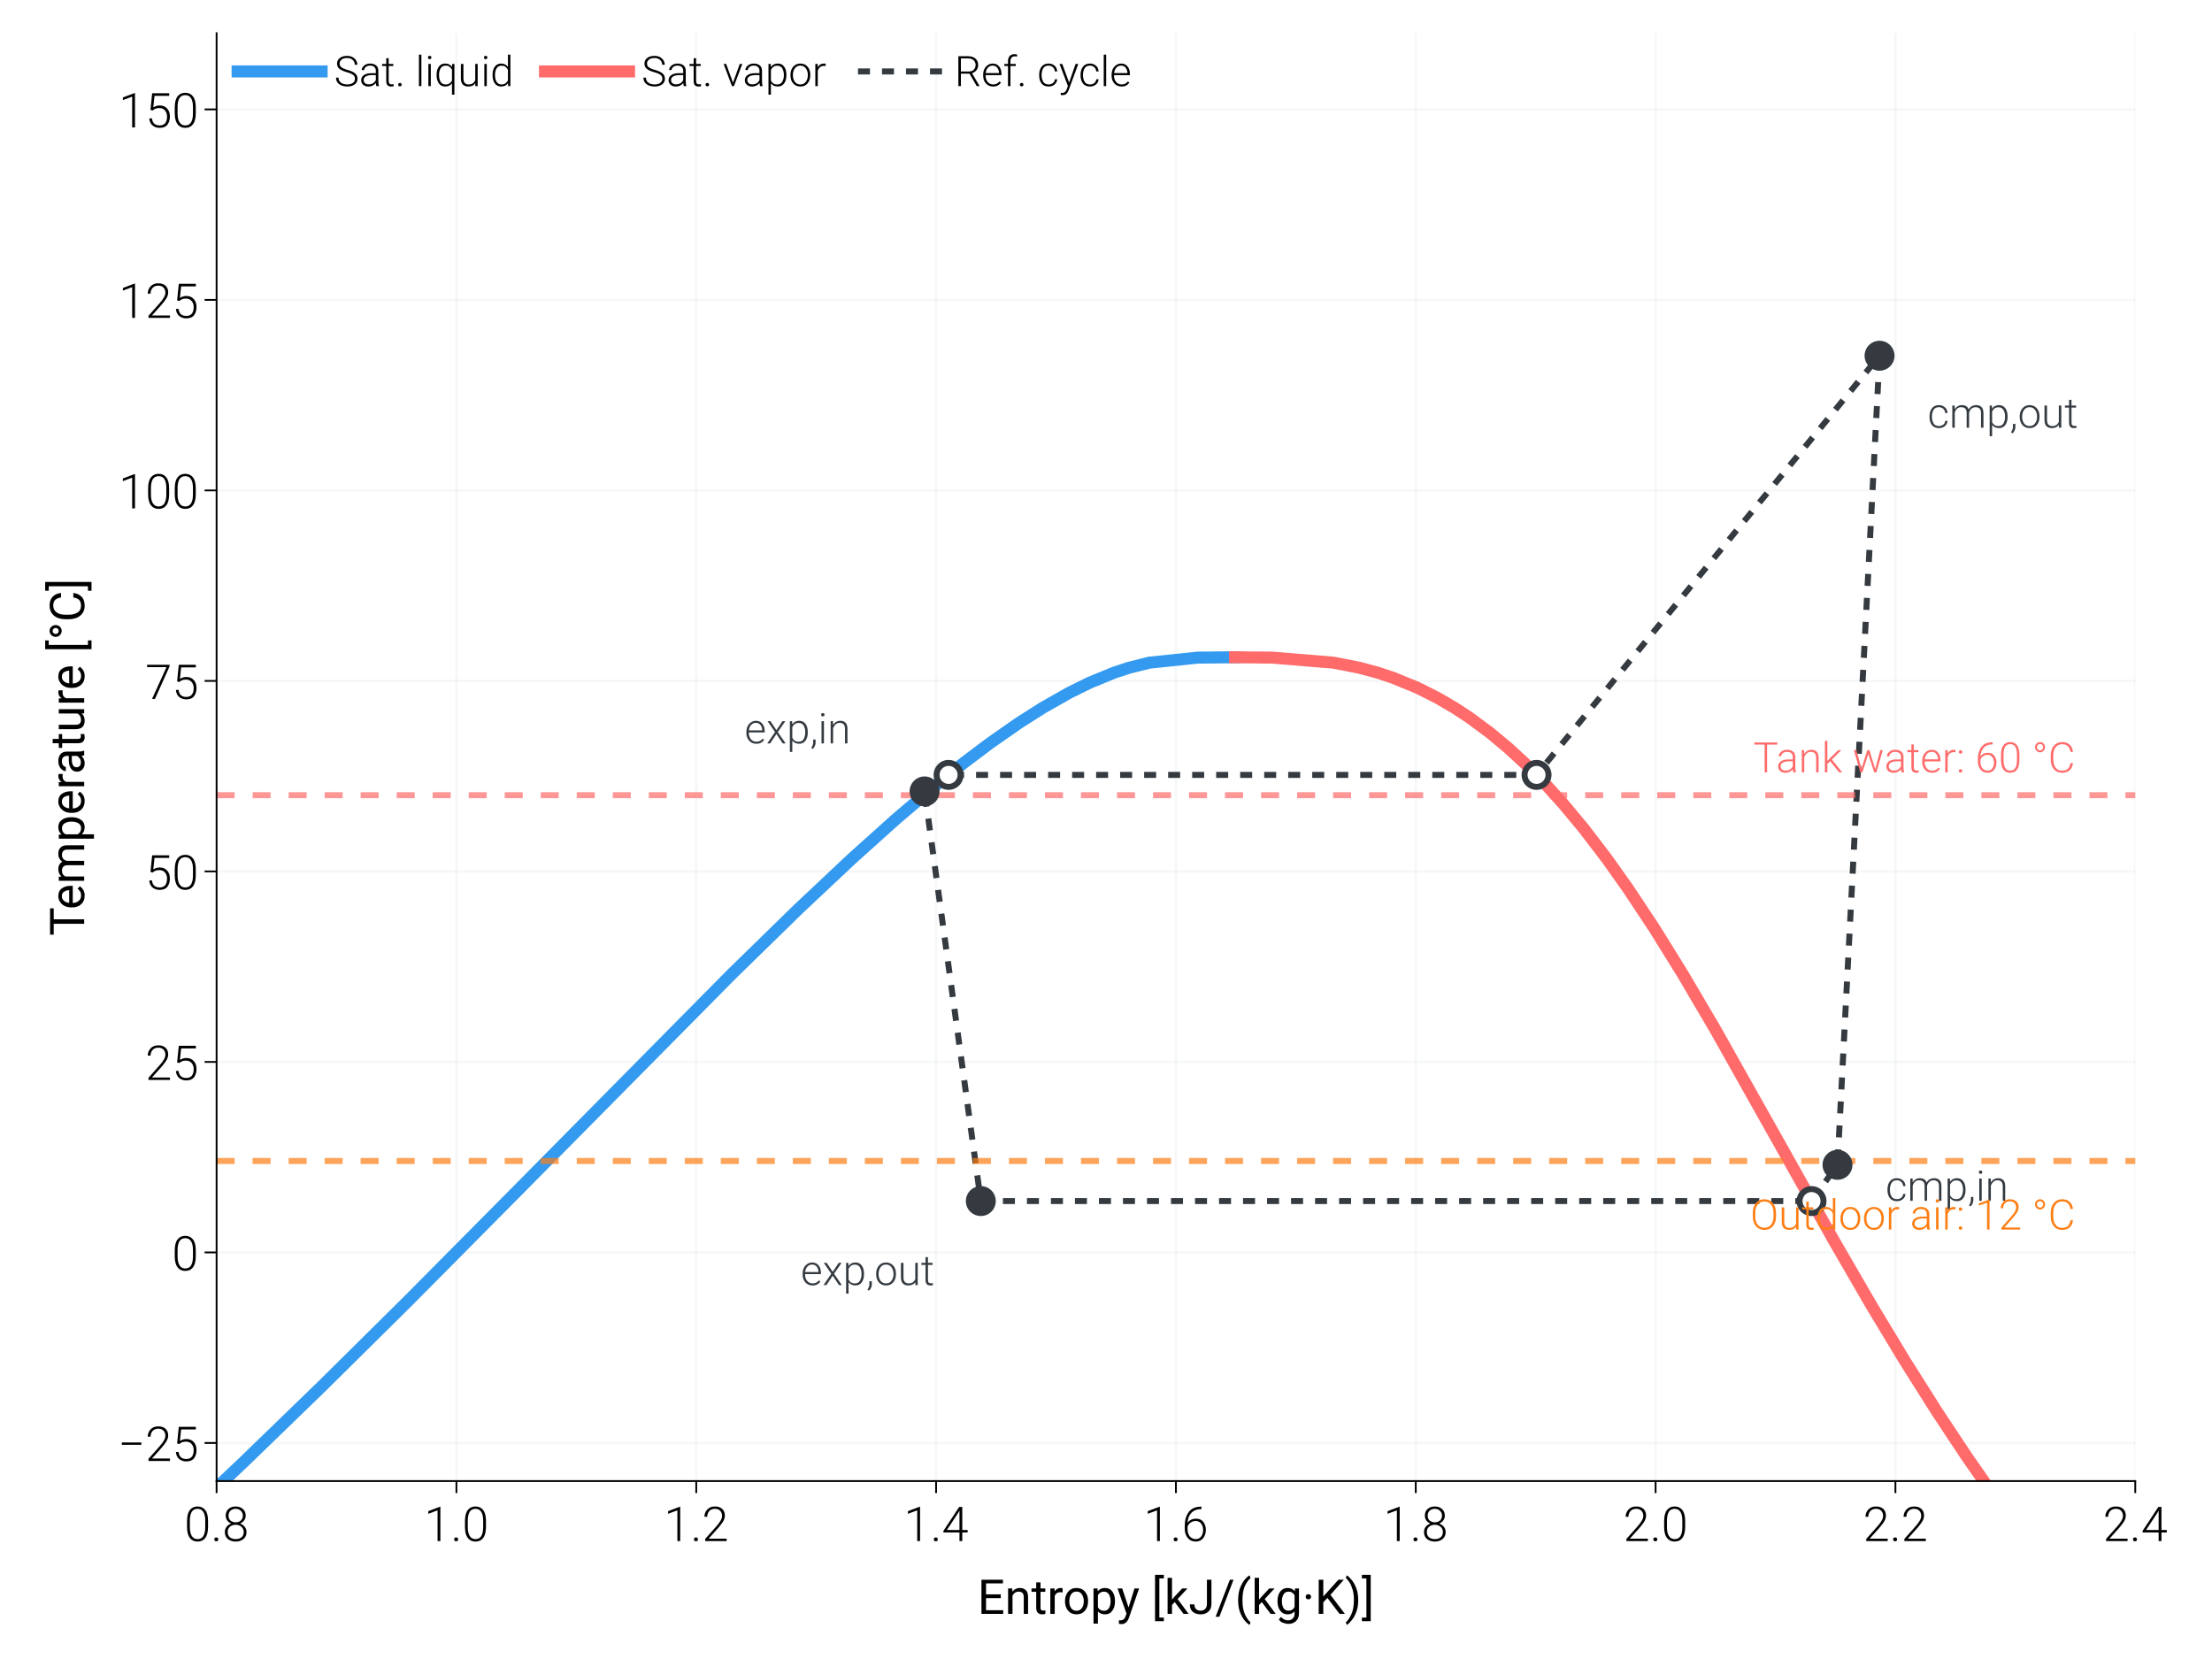
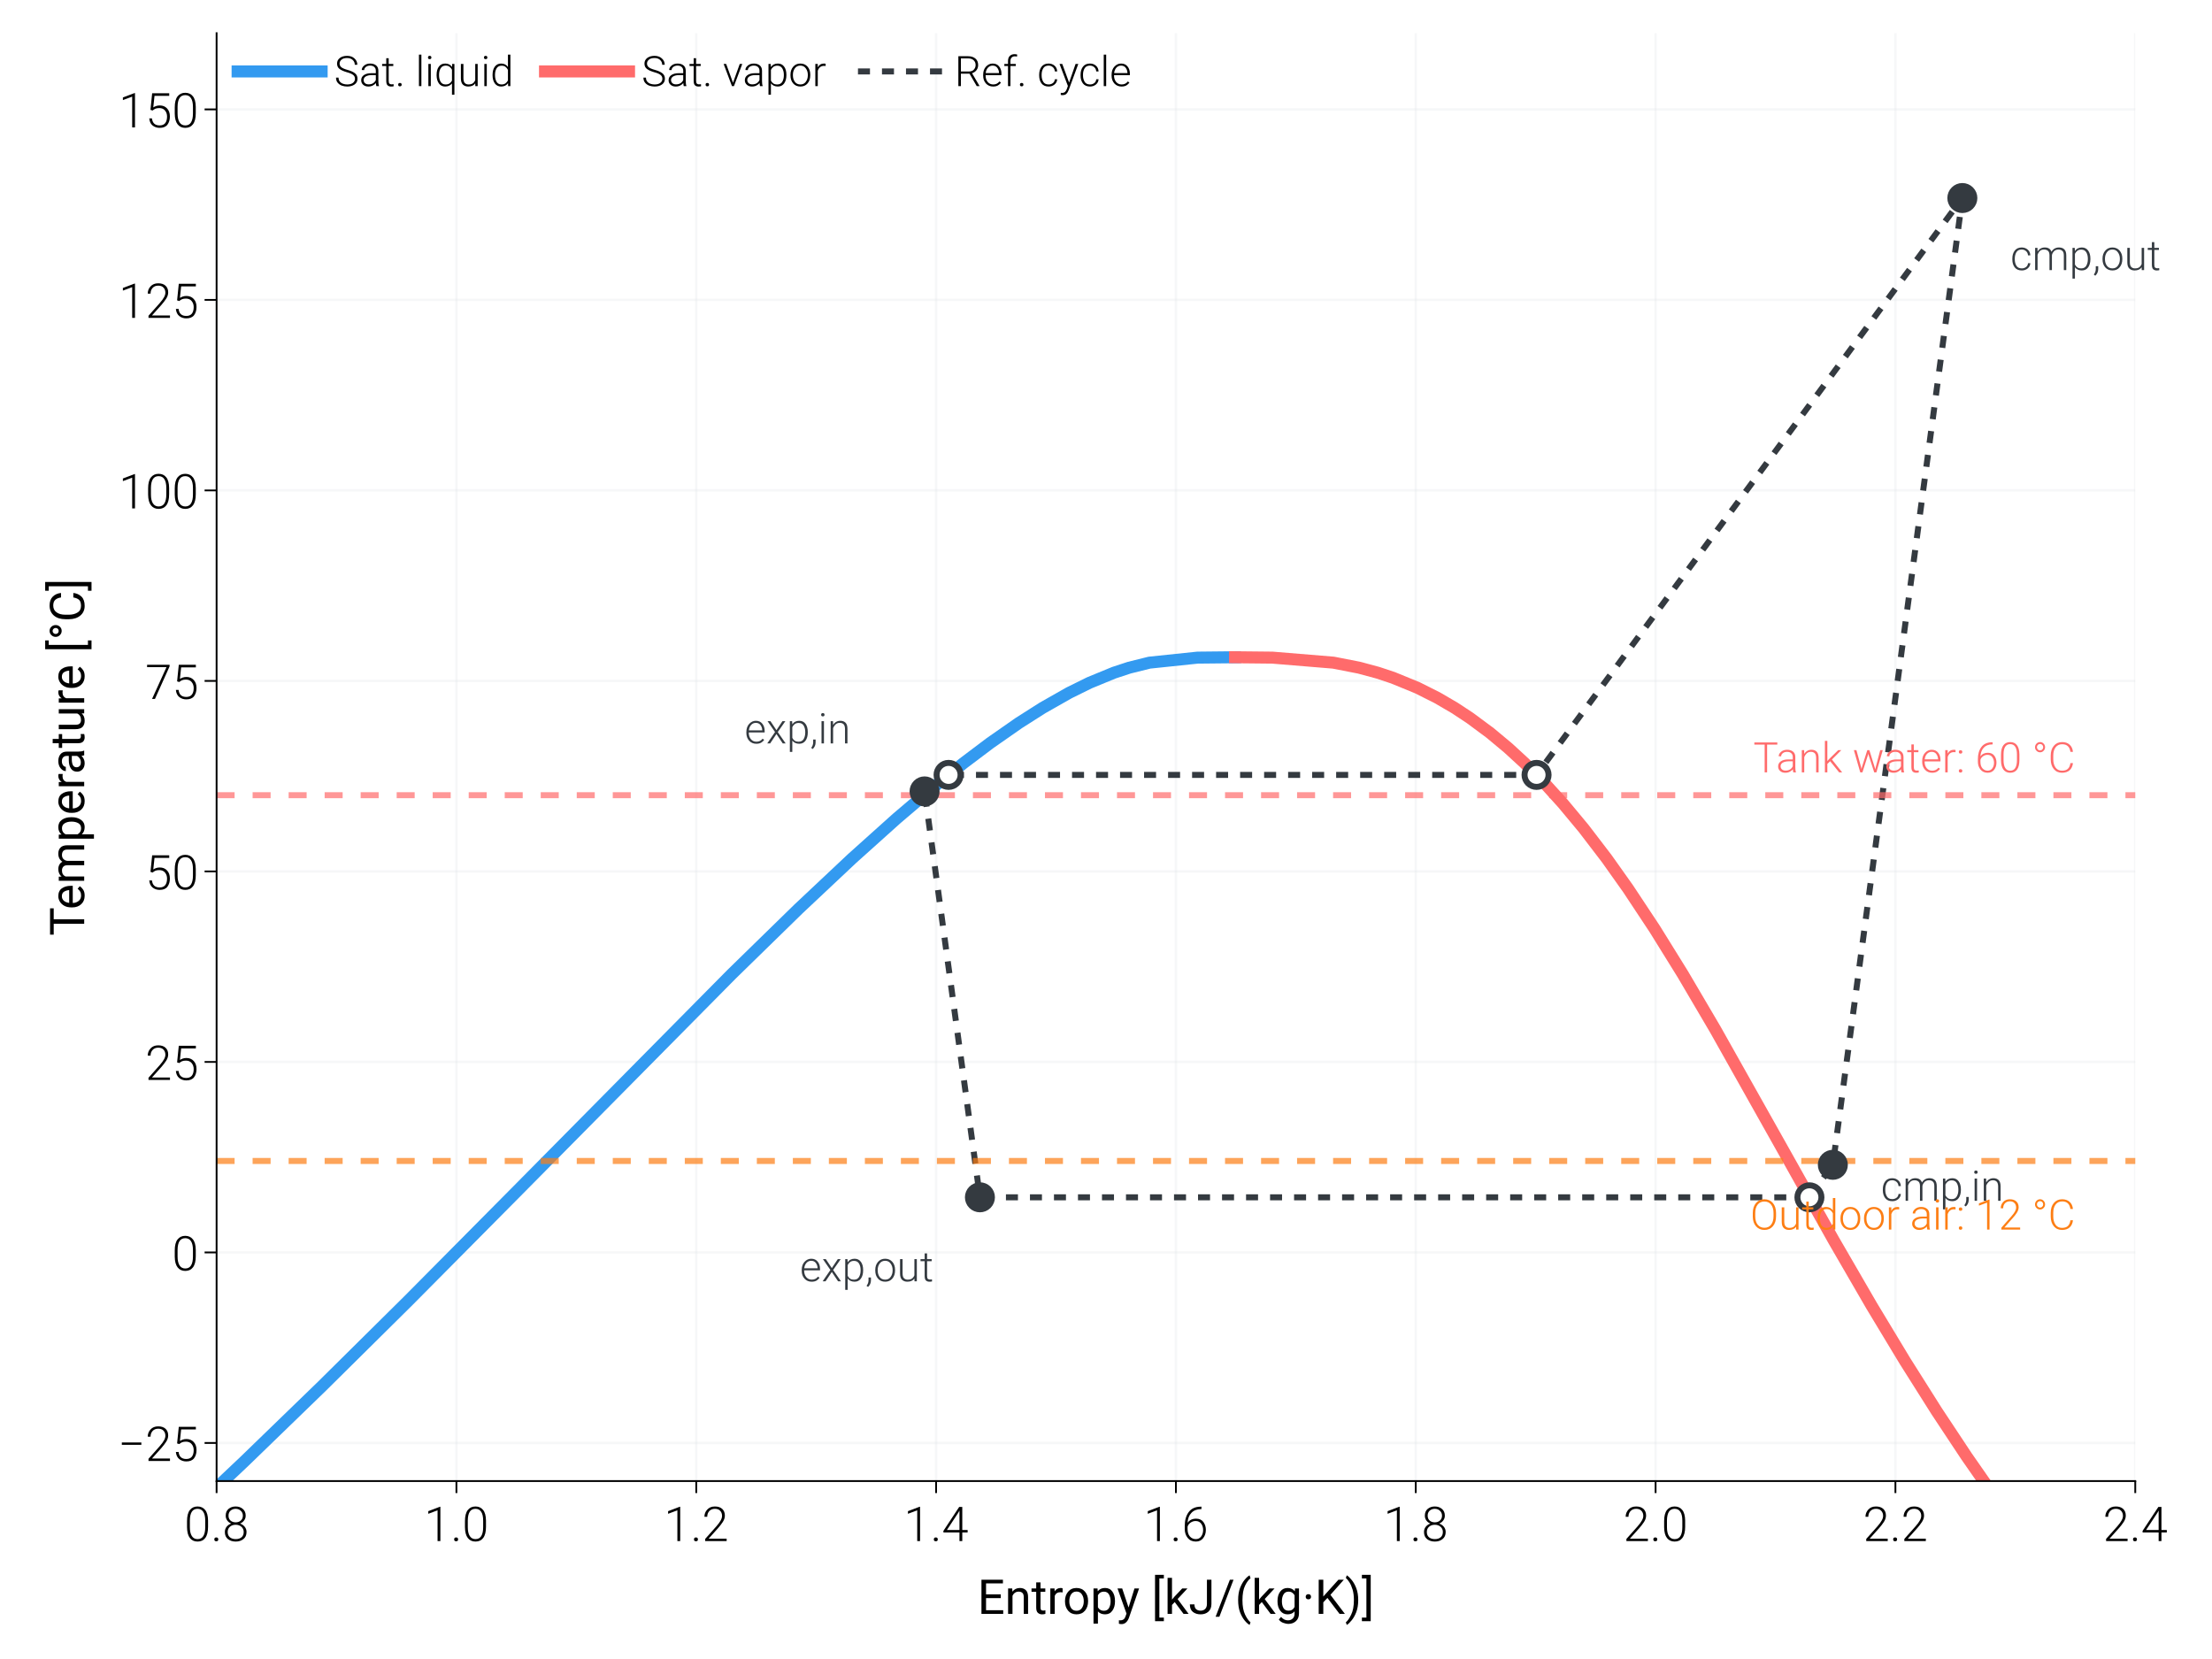
<svg xmlns="http://www.w3.org/2000/svg" xmlns:xlink="http://www.w3.org/1999/xlink" width="368.504pt" height="276.378pt" viewBox="0 0 368.504 276.378" version="1.1">
  <defs>
    <style type="text/css">*{stroke-linejoin: round; stroke-linecap: butt}</style>
  </defs>
  <g id="figure_1">
    <g id="patch_1">
      <path d="M 0 276.378  L 368.504 276.378  L 368.504 0  L 0 0  z " style="fill: #ffffff" />
    </g>
    <g id="axes_1">
      <g id="patch_2">
        <path d="M 36.083 246.733  L 355.719 246.733  L 355.719 5.528  L 36.083 5.528  z " style="fill: #ffffff" />
      </g>
      <g id="matplotlib.axis_1">
        <g id="xtick_1">
          <g id="line2d_1">
-             <path d="M 36.083 246.733  L 36.083 5.528  " clip-path="url(#pb46b924757)" style="fill: none; stroke: #dee2e6; stroke-opacity: 0.25; stroke-width: 0.4; stroke-linecap: square" />
+             <path d="M 36.083 246.733  L 36.083 5.528  " clip-path="url(#p9227ae2754)" style="fill: none; stroke: #dee2e6; stroke-opacity: 0.25; stroke-width: 0.4; stroke-linecap: square" />
          </g>
          <g id="line2d_2">
            <defs>
              <path id="m7b1bc71937" d="M 0 0  L 0 2  " style="stroke: #000000; stroke-width: 0.3" />
            </defs>
            <g>
              <use xlink:href="#m7b1bc71937" x="36.083" y="246.733" style="stroke: #000000; stroke-width: 0.3" />
            </g>
          </g>
          <g id="text_1">
            <text style="font-weight: 300; font-size: 8px; font-family: 'Roboto', 'Lato', 'Inter', 'Open Sans', 'Arial', 'Helvetica', 'Paperlogy', 'Noto Sans CJK KR', 'Pretendard', 'Gothic A1', 'Freesentation', 'AppleGothic', 'Malgun Gothic', sans-serif; text-anchor: middle" x="36.083" y="256.733" transform="rotate(-0 36.08258 256.7329)">0.8</text>
          </g>
        </g>
        <g id="xtick_2">
          <g id="line2d_3">
-             <path d="M 76.037 246.733  L 76.037 5.528  " clip-path="url(#pb46b924757)" style="fill: none; stroke: #dee2e6; stroke-opacity: 0.25; stroke-width: 0.4; stroke-linecap: square" />
+             <path d="M 76.037 246.733  L 76.037 5.528  " clip-path="url(#p9227ae2754)" style="fill: none; stroke: #dee2e6; stroke-opacity: 0.25; stroke-width: 0.4; stroke-linecap: square" />
          </g>
          <g id="line2d_4">
            <g>
              <use xlink:href="#m7b1bc71937" x="76.037" y="246.733" style="stroke: #000000; stroke-width: 0.3" />
            </g>
          </g>
          <g id="text_2">
            <text style="font-weight: 300; font-size: 8px; font-family: 'Roboto', 'Lato', 'Inter', 'Open Sans', 'Arial', 'Helvetica', 'Paperlogy', 'Noto Sans CJK KR', 'Pretendard', 'Gothic A1', 'Freesentation', 'AppleGothic', 'Malgun Gothic', sans-serif; text-anchor: middle" x="76.037" y="256.733" transform="rotate(-0 76.03711 256.7329)">1.0</text>
          </g>
        </g>
        <g id="xtick_3">
          <g id="line2d_5">
-             <path d="M 115.992 246.733  L 115.992 5.528  " clip-path="url(#pb46b924757)" style="fill: none; stroke: #dee2e6; stroke-opacity: 0.25; stroke-width: 0.4; stroke-linecap: square" />
+             <path d="M 115.992 246.733  L 115.992 5.528  " clip-path="url(#p9227ae2754)" style="fill: none; stroke: #dee2e6; stroke-opacity: 0.25; stroke-width: 0.4; stroke-linecap: square" />
          </g>
          <g id="line2d_6">
            <g>
              <use xlink:href="#m7b1bc71937" x="115.992" y="246.733" style="stroke: #000000; stroke-width: 0.3" />
            </g>
          </g>
          <g id="text_3">
            <text style="font-weight: 300; font-size: 8px; font-family: 'Roboto', 'Lato', 'Inter', 'Open Sans', 'Arial', 'Helvetica', 'Paperlogy', 'Noto Sans CJK KR', 'Pretendard', 'Gothic A1', 'Freesentation', 'AppleGothic', 'Malgun Gothic', sans-serif; text-anchor: middle" x="115.992" y="256.733" transform="rotate(-0 115.9916 256.7329)">1.2</text>
          </g>
        </g>
        <g id="xtick_4">
          <g id="line2d_7">
-             <path d="M 155.946 246.733  L 155.946 5.528  " clip-path="url(#pb46b924757)" style="fill: none; stroke: #dee2e6; stroke-opacity: 0.25; stroke-width: 0.4; stroke-linecap: square" />
+             <path d="M 155.946 246.733  L 155.946 5.528  " clip-path="url(#p9227ae2754)" style="fill: none; stroke: #dee2e6; stroke-opacity: 0.25; stroke-width: 0.4; stroke-linecap: square" />
          </g>
          <g id="line2d_8">
            <g>
              <use xlink:href="#m7b1bc71937" x="155.946" y="246.733" style="stroke: #000000; stroke-width: 0.3" />
            </g>
          </g>
          <g id="text_4">
            <text style="font-weight: 300; font-size: 8px; font-family: 'Roboto', 'Lato', 'Inter', 'Open Sans', 'Arial', 'Helvetica', 'Paperlogy', 'Noto Sans CJK KR', 'Pretendard', 'Gothic A1', 'Freesentation', 'AppleGothic', 'Malgun Gothic', sans-serif; text-anchor: middle" x="155.946" y="256.733" transform="rotate(-0 155.9462 256.7329)">1.4</text>
          </g>
        </g>
        <g id="xtick_5">
          <g id="line2d_9">
-             <path d="M 195.901 246.733  L 195.901 5.528  " clip-path="url(#pb46b924757)" style="fill: none; stroke: #dee2e6; stroke-opacity: 0.25; stroke-width: 0.4; stroke-linecap: square" />
+             <path d="M 195.901 246.733  L 195.901 5.528  " clip-path="url(#p9227ae2754)" style="fill: none; stroke: #dee2e6; stroke-opacity: 0.25; stroke-width: 0.4; stroke-linecap: square" />
          </g>
          <g id="line2d_10">
            <g>
              <use xlink:href="#m7b1bc71937" x="195.901" y="246.733" style="stroke: #000000; stroke-width: 0.3" />
            </g>
          </g>
          <g id="text_5">
            <text style="font-weight: 300; font-size: 8px; font-family: 'Roboto', 'Lato', 'Inter', 'Open Sans', 'Arial', 'Helvetica', 'Paperlogy', 'Noto Sans CJK KR', 'Pretendard', 'Gothic A1', 'Freesentation', 'AppleGothic', 'Malgun Gothic', sans-serif; text-anchor: middle" x="195.901" y="256.733" transform="rotate(-0 195.9007 256.7329)">1.6</text>
          </g>
        </g>
        <g id="xtick_6">
          <g id="line2d_11">
-             <path d="M 235.855 246.733  L 235.855 5.528  " clip-path="url(#pb46b924757)" style="fill: none; stroke: #dee2e6; stroke-opacity: 0.25; stroke-width: 0.4; stroke-linecap: square" />
+             <path d="M 235.855 246.733  L 235.855 5.528  " clip-path="url(#p9227ae2754)" style="fill: none; stroke: #dee2e6; stroke-opacity: 0.25; stroke-width: 0.4; stroke-linecap: square" />
          </g>
          <g id="line2d_12">
            <g>
              <use xlink:href="#m7b1bc71937" x="235.855" y="246.733" style="stroke: #000000; stroke-width: 0.3" />
            </g>
          </g>
          <g id="text_6">
            <text style="font-weight: 300; font-size: 8px; font-family: 'Roboto', 'Lato', 'Inter', 'Open Sans', 'Arial', 'Helvetica', 'Paperlogy', 'Noto Sans CJK KR', 'Pretendard', 'Gothic A1', 'Freesentation', 'AppleGothic', 'Malgun Gothic', sans-serif; text-anchor: middle" x="235.855" y="256.733" transform="rotate(-0 235.8553 256.7329)">1.8</text>
          </g>
        </g>
        <g id="xtick_7">
          <g id="line2d_13">
-             <path d="M 275.81 246.733  L 275.81 5.528  " clip-path="url(#pb46b924757)" style="fill: none; stroke: #dee2e6; stroke-opacity: 0.25; stroke-width: 0.4; stroke-linecap: square" />
+             <path d="M 275.81 246.733  L 275.81 5.528  " clip-path="url(#p9227ae2754)" style="fill: none; stroke: #dee2e6; stroke-opacity: 0.25; stroke-width: 0.4; stroke-linecap: square" />
          </g>
          <g id="line2d_14">
            <g>
              <use xlink:href="#m7b1bc71937" x="275.81" y="246.733" style="stroke: #000000; stroke-width: 0.3" />
            </g>
          </g>
          <g id="text_7">
            <text style="font-weight: 300; font-size: 8px; font-family: 'Roboto', 'Lato', 'Inter', 'Open Sans', 'Arial', 'Helvetica', 'Paperlogy', 'Noto Sans CJK KR', 'Pretendard', 'Gothic A1', 'Freesentation', 'AppleGothic', 'Malgun Gothic', sans-serif; text-anchor: middle" x="275.81" y="256.733" transform="rotate(-0 275.8098 256.7329)">2.0</text>
          </g>
        </g>
        <g id="xtick_8">
          <g id="line2d_15">
-             <path d="M 315.764 246.733  L 315.764 5.528  " clip-path="url(#pb46b924757)" style="fill: none; stroke: #dee2e6; stroke-opacity: 0.25; stroke-width: 0.4; stroke-linecap: square" />
+             <path d="M 315.764 246.733  L 315.764 5.528  " clip-path="url(#p9227ae2754)" style="fill: none; stroke: #dee2e6; stroke-opacity: 0.25; stroke-width: 0.4; stroke-linecap: square" />
          </g>
          <g id="line2d_16">
            <g>
              <use xlink:href="#m7b1bc71937" x="315.764" y="246.733" style="stroke: #000000; stroke-width: 0.3" />
            </g>
          </g>
          <g id="text_8">
            <text style="font-weight: 300; font-size: 8px; font-family: 'Roboto', 'Lato', 'Inter', 'Open Sans', 'Arial', 'Helvetica', 'Paperlogy', 'Noto Sans CJK KR', 'Pretendard', 'Gothic A1', 'Freesentation', 'AppleGothic', 'Malgun Gothic', sans-serif; text-anchor: middle" x="315.764" y="256.733" transform="rotate(-0 315.7643 256.7329)">2.2</text>
          </g>
        </g>
        <g id="xtick_9">
          <g id="line2d_17">
-             <path d="M 355.719 246.733  L 355.719 5.528  " clip-path="url(#pb46b924757)" style="fill: none; stroke: #dee2e6; stroke-opacity: 0.25; stroke-width: 0.4; stroke-linecap: square" />
+             <path d="M 355.719 246.733  L 355.719 5.528  " clip-path="url(#p9227ae2754)" style="fill: none; stroke: #dee2e6; stroke-opacity: 0.25; stroke-width: 0.4; stroke-linecap: square" />
          </g>
          <g id="line2d_18">
            <g>
              <use xlink:href="#m7b1bc71937" x="355.719" y="246.733" style="stroke: #000000; stroke-width: 0.3" />
            </g>
          </g>
          <g id="text_9">
            <text style="font-weight: 300; font-size: 8px; font-family: 'Roboto', 'Lato', 'Inter', 'Open Sans', 'Arial', 'Helvetica', 'Paperlogy', 'Noto Sans CJK KR', 'Pretendard', 'Gothic A1', 'Freesentation', 'AppleGothic', 'Malgun Gothic', sans-serif; text-anchor: middle" x="355.719" y="256.733" transform="rotate(-0 355.7189 256.7329)">2.4</text>
          </g>
        </g>
        <g id="text_10">
          <text style="font-size: 8px; font-family: 'Roboto', 'Lato', 'Inter', 'Open Sans', 'Arial', 'Helvetica', 'Paperlogy', 'Noto Sans CJK KR', 'Pretendard', 'Gothic A1', 'Freesentation', 'AppleGothic', 'Malgun Gothic', sans-serif; text-anchor: middle" x="195.901" y="268.858" transform="rotate(-0 195.9007 268.8579)">Entropy [kJ/(kg·K)]</text>
        </g>
      </g>
      <g id="matplotlib.axis_2">
        <g id="ytick_1">
          <g id="line2d_19">
-             <path d="M 36.083 240.385  L 355.719 240.385  " clip-path="url(#pb46b924757)" style="fill: none; stroke: #dee2e6; stroke-opacity: 0.25; stroke-width: 0.4; stroke-linecap: square" />
+             <path d="M 36.083 240.385  L 355.719 240.385  " clip-path="url(#p9227ae2754)" style="fill: none; stroke: #dee2e6; stroke-opacity: 0.25; stroke-width: 0.4; stroke-linecap: square" />
          </g>
          <g id="line2d_20">
            <defs>
              <path id="m23fa713ddc" d="M 0 0  L -2 0  " style="stroke: #000000; stroke-width: 0.3" />
            </defs>
            <g>
              <use xlink:href="#m23fa713ddc" x="36.083" y="240.385" style="stroke: #000000; stroke-width: 0.3" />
            </g>
          </g>
          <g id="text_11">
            <text style="font-weight: 300; font-size: 8px; font-family: 'Roboto', 'Lato', 'Inter', 'Open Sans', 'Arial', 'Helvetica', 'Paperlogy', 'Noto Sans CJK KR', 'Pretendard', 'Gothic A1', 'Freesentation', 'AppleGothic', 'Malgun Gothic', sans-serif; text-anchor: end" x="33.083" y="243.385" transform="rotate(-0 33.08258 243.3854)">−25</text>
          </g>
        </g>
        <g id="ytick_2">
          <g id="line2d_21">
-             <path d="M 36.083 208.648  L 355.719 208.648  " clip-path="url(#pb46b924757)" style="fill: none; stroke: #dee2e6; stroke-opacity: 0.25; stroke-width: 0.4; stroke-linecap: square" />
+             <path d="M 36.083 208.648  L 355.719 208.648  " clip-path="url(#p9227ae2754)" style="fill: none; stroke: #dee2e6; stroke-opacity: 0.25; stroke-width: 0.4; stroke-linecap: square" />
          </g>
          <g id="line2d_22">
            <g>
              <use xlink:href="#m23fa713ddc" x="36.083" y="208.648" style="stroke: #000000; stroke-width: 0.3" />
            </g>
          </g>
          <g id="text_12">
            <text style="font-weight: 300; font-size: 8px; font-family: 'Roboto', 'Lato', 'Inter', 'Open Sans', 'Arial', 'Helvetica', 'Paperlogy', 'Noto Sans CJK KR', 'Pretendard', 'Gothic A1', 'Freesentation', 'AppleGothic', 'Malgun Gothic', sans-serif; text-anchor: end" x="33.083" y="211.648" transform="rotate(-0 33.08258 211.6478)">0</text>
          </g>
        </g>
        <g id="ytick_3">
          <g id="line2d_23">
-             <path d="M 36.083 176.91  L 355.719 176.91  " clip-path="url(#pb46b924757)" style="fill: none; stroke: #dee2e6; stroke-opacity: 0.25; stroke-width: 0.4; stroke-linecap: square" />
+             <path d="M 36.083 176.91  L 355.719 176.91  " clip-path="url(#p9227ae2754)" style="fill: none; stroke: #dee2e6; stroke-opacity: 0.25; stroke-width: 0.4; stroke-linecap: square" />
          </g>
          <g id="line2d_24">
            <g>
              <use xlink:href="#m23fa713ddc" x="36.083" y="176.91" style="stroke: #000000; stroke-width: 0.3" />
            </g>
          </g>
          <g id="text_13">
            <text style="font-weight: 300; font-size: 8px; font-family: 'Roboto', 'Lato', 'Inter', 'Open Sans', 'Arial', 'Helvetica', 'Paperlogy', 'Noto Sans CJK KR', 'Pretendard', 'Gothic A1', 'Freesentation', 'AppleGothic', 'Malgun Gothic', sans-serif; text-anchor: end" x="33.083" y="179.91" transform="rotate(-0 33.08258 179.9103)">25</text>
          </g>
        </g>
        <g id="ytick_4">
          <g id="line2d_25">
-             <path d="M 36.083 145.173  L 355.719 145.173  " clip-path="url(#pb46b924757)" style="fill: none; stroke: #dee2e6; stroke-opacity: 0.25; stroke-width: 0.4; stroke-linecap: square" />
+             <path d="M 36.083 145.173  L 355.719 145.173  " clip-path="url(#p9227ae2754)" style="fill: none; stroke: #dee2e6; stroke-opacity: 0.25; stroke-width: 0.4; stroke-linecap: square" />
          </g>
          <g id="line2d_26">
            <g>
              <use xlink:href="#m23fa713ddc" x="36.083" y="145.173" style="stroke: #000000; stroke-width: 0.3" />
            </g>
          </g>
          <g id="text_14">
            <text style="font-weight: 300; font-size: 8px; font-family: 'Roboto', 'Lato', 'Inter', 'Open Sans', 'Arial', 'Helvetica', 'Paperlogy', 'Noto Sans CJK KR', 'Pretendard', 'Gothic A1', 'Freesentation', 'AppleGothic', 'Malgun Gothic', sans-serif; text-anchor: end" x="33.083" y="148.173" transform="rotate(-0 33.08258 148.1728)">50</text>
          </g>
        </g>
        <g id="ytick_5">
          <g id="line2d_27">
-             <path d="M 36.083 113.435  L 355.719 113.435  " clip-path="url(#pb46b924757)" style="fill: none; stroke: #dee2e6; stroke-opacity: 0.25; stroke-width: 0.4; stroke-linecap: square" />
+             <path d="M 36.083 113.435  L 355.719 113.435  " clip-path="url(#p9227ae2754)" style="fill: none; stroke: #dee2e6; stroke-opacity: 0.25; stroke-width: 0.4; stroke-linecap: square" />
          </g>
          <g id="line2d_28">
            <g>
              <use xlink:href="#m23fa713ddc" x="36.083" y="113.435" style="stroke: #000000; stroke-width: 0.3" />
            </g>
          </g>
          <g id="text_15">
            <text style="font-weight: 300; font-size: 8px; font-family: 'Roboto', 'Lato', 'Inter', 'Open Sans', 'Arial', 'Helvetica', 'Paperlogy', 'Noto Sans CJK KR', 'Pretendard', 'Gothic A1', 'Freesentation', 'AppleGothic', 'Malgun Gothic', sans-serif; text-anchor: end" x="33.083" y="116.435" transform="rotate(-0 33.08258 116.4352)">75</text>
          </g>
        </g>
        <g id="ytick_6">
          <g id="line2d_29">
-             <path d="M 36.083 81.698  L 355.719 81.698  " clip-path="url(#pb46b924757)" style="fill: none; stroke: #dee2e6; stroke-opacity: 0.25; stroke-width: 0.4; stroke-linecap: square" />
+             <path d="M 36.083 81.698  L 355.719 81.698  " clip-path="url(#p9227ae2754)" style="fill: none; stroke: #dee2e6; stroke-opacity: 0.25; stroke-width: 0.4; stroke-linecap: square" />
          </g>
          <g id="line2d_30">
            <g>
              <use xlink:href="#m23fa713ddc" x="36.083" y="81.698" style="stroke: #000000; stroke-width: 0.3" />
            </g>
          </g>
          <g id="text_16">
            <text style="font-weight: 300; font-size: 8px; font-family: 'Roboto', 'Lato', 'Inter', 'Open Sans', 'Arial', 'Helvetica', 'Paperlogy', 'Noto Sans CJK KR', 'Pretendard', 'Gothic A1', 'Freesentation', 'AppleGothic', 'Malgun Gothic', sans-serif; text-anchor: end" x="33.083" y="84.698" transform="rotate(-0 33.08258 84.69767)">100</text>
          </g>
        </g>
        <g id="ytick_7">
          <g id="line2d_31">
-             <path d="M 36.083 49.96  L 355.719 49.96  " clip-path="url(#pb46b924757)" style="fill: none; stroke: #dee2e6; stroke-opacity: 0.25; stroke-width: 0.4; stroke-linecap: square" />
+             <path d="M 36.083 49.96  L 355.719 49.96  " clip-path="url(#p9227ae2754)" style="fill: none; stroke: #dee2e6; stroke-opacity: 0.25; stroke-width: 0.4; stroke-linecap: square" />
          </g>
          <g id="line2d_32">
            <g>
              <use xlink:href="#m23fa713ddc" x="36.083" y="49.96" style="stroke: #000000; stroke-width: 0.3" />
            </g>
          </g>
          <g id="text_17">
            <text style="font-weight: 300; font-size: 8px; font-family: 'Roboto', 'Lato', 'Inter', 'Open Sans', 'Arial', 'Helvetica', 'Paperlogy', 'Noto Sans CJK KR', 'Pretendard', 'Gothic A1', 'Freesentation', 'AppleGothic', 'Malgun Gothic', sans-serif; text-anchor: end" x="33.083" y="52.96" transform="rotate(-0 33.08258 52.96012)">125</text>
          </g>
        </g>
        <g id="ytick_8">
          <g id="line2d_33">
-             <path d="M 36.083 18.223  L 355.719 18.223  " clip-path="url(#pb46b924757)" style="fill: none; stroke: #dee2e6; stroke-opacity: 0.25; stroke-width: 0.4; stroke-linecap: square" />
+             <path d="M 36.083 18.223  L 355.719 18.223  " clip-path="url(#p9227ae2754)" style="fill: none; stroke: #dee2e6; stroke-opacity: 0.25; stroke-width: 0.4; stroke-linecap: square" />
          </g>
          <g id="line2d_34">
            <g>
              <use xlink:href="#m23fa713ddc" x="36.083" y="18.223" style="stroke: #000000; stroke-width: 0.3" />
            </g>
          </g>
          <g id="text_18">
            <text style="font-weight: 300; font-size: 8px; font-family: 'Roboto', 'Lato', 'Inter', 'Open Sans', 'Arial', 'Helvetica', 'Paperlogy', 'Noto Sans CJK KR', 'Pretendard', 'Gothic A1', 'Freesentation', 'AppleGothic', 'Malgun Gothic', sans-serif; text-anchor: end" x="33.083" y="21.223" transform="rotate(-0 33.08258 21.22258)">150</text>
          </g>
        </g>
        <g id="text_19">
          <text style="font-size: 8px; font-family: 'Roboto', 'Lato', 'Inter', 'Open Sans', 'Arial', 'Helvetica', 'Paperlogy', 'Noto Sans CJK KR', 'Pretendard', 'Gothic A1', 'Freesentation', 'AppleGothic', 'Malgun Gothic', sans-serif; text-anchor: middle" x="14.028" y="126.13" transform="rotate(-90 14.02758 126.1302)">Temperature [°C]</text>
        </g>
      </g>
      <g id="line2d_35">
-         <path d="M 5.265 276.122  L 16.476 266.078  L 28.292 255.197  L 40.686 243.478  L 53.647 230.923  L 68.021 216.694  L 86.285 198.28  L 121.891 162.289  L 133.035 151.407  L 141.937 143.037  L 149.397 136.341  L 155.296 131.319  L 160.504 127.134  L 164.945 123.786  L 169.744 120.438  L 173.691 117.927  L 178.117 115.416  L 181.509 113.742  L 185.579 112.068  L 188.122 111.231  L 191.488 110.394  L 199.502 109.557  L 205.746 109.493  L 205.746 109.493  " clip-path="url(#pb46b924757)" style="fill: none; stroke: #339af0; stroke-width: 2; stroke-linecap: square" />
+         <path d="M 5.265 276.122  L 16.476 266.078  L 28.292 255.197  L 40.686 243.478  L 53.647 230.923  L 68.021 216.694  L 86.285 198.28  L 121.891 162.289  L 133.035 151.407  L 141.937 143.037  L 149.397 136.341  L 155.296 131.319  L 160.504 127.134  L 164.945 123.786  L 169.744 120.438  L 173.691 117.927  L 178.117 115.416  L 181.509 113.742  L 185.579 112.068  L 188.122 111.231  L 191.488 110.394  L 199.502 109.557  L 205.746 109.493  L 205.746 109.493  " clip-path="url(#p9227ae2754)" style="fill: none; stroke: #339af0; stroke-width: 2; stroke-linecap: square" />
      </g>
      <g id="line2d_36">
-         <path d="M 353.485 276.122  L 348.432 270.263  L 342.963 263.567  L 337.788 256.871  L 332.876 250.175  L 327.63 242.641  L 322.642 235.108  L 317.357 226.738  L 311.801 217.531  L 305.496 206.65  L 296.575 190.747  L 285.753 171.496  L 280.338 162.289  L 275.664 154.755  L 271.233 148.059  L 267.671 143.037  L 263.83 138.015  L 260.347 133.83  L 257.316 130.482  L 253.999 127.134  L 251.267 124.623  L 248.257 122.112  L 244.871 119.601  L 242.327 117.927  L 239.461 116.253  L 236.13 114.579  L 232.044 112.905  L 229.522 112.068  L 226.421 111.231  L 222.144 110.394  L 211.989 109.557  L 205.746 109.493  L 205.746 109.493  " clip-path="url(#pb46b924757)" style="fill: none; stroke: #ff6b6b; stroke-width: 2; stroke-linecap: square" />
+         <path d="M 353.485 276.122  L 348.432 270.263  L 342.963 263.567  L 337.788 256.871  L 332.876 250.175  L 327.63 242.641  L 322.642 235.108  L 317.357 226.738  L 311.801 217.531  L 305.496 206.65  L 296.575 190.747  L 285.753 171.496  L 280.338 162.289  L 275.664 154.755  L 271.233 148.059  L 267.671 143.037  L 263.83 138.015  L 260.347 133.83  L 257.316 130.482  L 253.999 127.134  L 251.267 124.623  L 248.257 122.112  L 244.871 119.601  L 242.327 117.927  L 239.461 116.253  L 236.13 114.579  L 232.044 112.905  L 229.522 112.068  L 226.421 111.231  L 222.144 110.394  L 211.989 109.557  L 205.746 109.493  L 205.746 109.493  " clip-path="url(#p9227ae2754)" style="fill: none; stroke: #ff6b6b; stroke-width: 2; stroke-linecap: square" />
      </g>
      <g id="line2d_37">
-         <path d="M 301.788 200.088  L 306.114 194.049  L 313.118 59.261  L 255.979 129.092  L 158.027 129.092  L 154.028 131.843  L 163.397 200.088  L 301.788 200.088  " clip-path="url(#pb46b924757)" style="fill: none; stroke-dasharray: 2,2; stroke-dashoffset: 0; stroke: #343a40" />
+         <path d="M 301.437 199.463  L 305.34 194.049  L 326.914 32.992  L 255.979 129.092  L 158.027 129.092  L 154.028 131.843  L 163.249 199.463  L 301.437 199.463  " clip-path="url(#p9227ae2754)" style="fill: none; stroke-dasharray: 2,2; stroke-dashoffset: 0; stroke: #343a40" />
      </g>
      <g id="line2d_38">
-         <path d="M 36.083 132.478  L 355.719 132.478  " clip-path="url(#pb46b924757)" style="fill: none; stroke-dasharray: 3,3; stroke-dashoffset: 0; stroke: #ff6b6b; stroke-opacity: 0.7" />
+         <path d="M 36.083 132.478  L 355.719 132.478  " clip-path="url(#p9227ae2754)" style="fill: none; stroke-dasharray: 3,3; stroke-dashoffset: 0; stroke: #ff6b6b; stroke-opacity: 0.7" />
      </g>
      <g id="line2d_39">
-         <path d="M 36.083 193.414  L 355.719 193.414  " clip-path="url(#pb46b924757)" style="fill: none; stroke-dasharray: 3,3; stroke-dashoffset: 0; stroke: #fd7e14; stroke-opacity: 0.7" />
+         <path d="M 36.083 193.414  L 355.719 193.414  " clip-path="url(#p9227ae2754)" style="fill: none; stroke-dasharray: 3,3; stroke-dashoffset: 0; stroke: #fd7e14; stroke-opacity: 0.7" />
      </g>
      <g id="patch_3">
        <path d="M 36.083 246.733  L 36.083 5.528  " style="fill: none; stroke: #000000; stroke-width: 0.3; stroke-linejoin: miter; stroke-linecap: square" />
      </g>
      <g id="patch_4">
        <path d="M 36.083 246.733  L 355.719 246.733  " style="fill: none; stroke: #000000; stroke-width: 0.3; stroke-linejoin: miter; stroke-linecap: square" />
      </g>
      <g id="line2d_40">
        <defs>
          <path id="mf07a0bf706" d="M 0 2  C 0.53 2 1.039 1.789 1.414 1.414  C 1.789 1.039 2 0.53 2 0  C 2 -0.53 1.789 -1.039 1.414 -1.414  C 1.039 -1.789 0.53 -2 0 -2  C -0.53 -2 -1.039 -1.789 -1.414 -1.414  C -1.789 -1.039 -2 -0.53 -2 0  C -2 0.53 -1.789 1.039 -1.414 1.414  C -1.039 1.789 -0.53 2 0 2  z " style="stroke: #343a40" />
        </defs>
-         <g clip-path="url(#pb46b924757)">
-           <use xlink:href="#mf07a0bf706" x="301.788" y="200.088" style="fill: #ffffff; stroke: #343a40" />
+         <g clip-path="url(#p9227ae2754)">
+           <use xlink:href="#mf07a0bf706" x="301.437" y="199.463" style="fill: #ffffff; stroke: #343a40" />
        </g>
      </g>
      <g id="line2d_41">
-         <g clip-path="url(#pb46b924757)">
+         <g clip-path="url(#p9227ae2754)">
          <use xlink:href="#mf07a0bf706" x="255.979" y="129.092" style="fill: #ffffff; stroke: #343a40" />
        </g>
      </g>
      <g id="line2d_42">
-         <g clip-path="url(#pb46b924757)">
+         <g clip-path="url(#p9227ae2754)">
          <use xlink:href="#mf07a0bf706" x="158.027" y="129.092" style="fill: #ffffff; stroke: #343a40" />
        </g>
      </g>
      <g id="line2d_43">
        <defs>
          <path id="m6ed703e676" d="M 0 2  C 0.53 2 1.039 1.789 1.414 1.414  C 1.789 1.039 2 0.53 2 0  C 2 -0.53 1.789 -1.039 1.414 -1.414  C 1.039 -1.789 0.53 -2 0 -2  C -0.53 -2 -1.039 -1.789 -1.414 -1.414  C -1.789 -1.039 -2 -0.53 -2 0  C -2 0.53 -1.789 1.039 -1.414 1.414  C -1.039 1.789 -0.53 2 0 2  z " style="stroke: #343a40" />
        </defs>
-         <g clip-path="url(#pb46b924757)">
-           <use xlink:href="#m6ed703e676" x="306.114" y="194.049" style="fill: #343a40; stroke: #343a40" />
+         <g clip-path="url(#p9227ae2754)">
+           <use xlink:href="#m6ed703e676" x="305.34" y="194.049" style="fill: #343a40; stroke: #343a40" />
        </g>
      </g>
      <g id="text_20">
-         <text style="font-weight: 300; font-size: 7px; font-family: 'Roboto', 'Lato', 'Inter', 'Open Sans', 'Arial', 'Helvetica', 'Paperlogy', 'Noto Sans CJK KR', 'Pretendard', 'Gothic A1', 'Freesentation', 'AppleGothic', 'Malgun Gothic', sans-serif; text-anchor: start; fill: #343a40" x="314.114" y="200.049" transform="rotate(-0 314.1137 200.0486)">cmp,in</text>
+         <text style="font-weight: 300; font-size: 7px; font-family: 'Roboto', 'Lato', 'Inter', 'Open Sans', 'Arial', 'Helvetica', 'Paperlogy', 'Noto Sans CJK KR', 'Pretendard', 'Gothic A1', 'Freesentation', 'AppleGothic', 'Malgun Gothic', sans-serif; text-anchor: start; fill: #343a40" x="313.34" y="200.049" transform="rotate(-0 313.3395 200.0486)">cmp,in</text>
      </g>
      <g id="line2d_44">
-         <g clip-path="url(#pb46b924757)">
-           <use xlink:href="#m6ed703e676" x="313.118" y="59.261" style="fill: #343a40; stroke: #343a40" />
+         <g clip-path="url(#p9227ae2754)">
+           <use xlink:href="#m6ed703e676" x="326.914" y="32.992" style="fill: #343a40; stroke: #343a40" />
        </g>
      </g>
      <g id="text_21">
-         <text style="font-weight: 300; font-size: 7px; font-family: 'Roboto', 'Lato', 'Inter', 'Open Sans', 'Arial', 'Helvetica', 'Paperlogy', 'Noto Sans CJK KR', 'Pretendard', 'Gothic A1', 'Freesentation', 'AppleGothic', 'Malgun Gothic', sans-serif; text-anchor: start; fill: #343a40" x="321.118" y="71.261" transform="rotate(-0 321.1183 71.26055)">cmp,out</text>
+         <text style="font-weight: 300; font-size: 7px; font-family: 'Roboto', 'Lato', 'Inter', 'Open Sans', 'Arial', 'Helvetica', 'Paperlogy', 'Noto Sans CJK KR', 'Pretendard', 'Gothic A1', 'Freesentation', 'AppleGothic', 'Malgun Gothic', sans-serif; text-anchor: start; fill: #343a40" x="334.914" y="44.992" transform="rotate(-0 334.9138 44.99175)">cmp,out</text>
      </g>
      <g id="line2d_45">
-         <g clip-path="url(#pb46b924757)">
+         <g clip-path="url(#p9227ae2754)">
          <use xlink:href="#m6ed703e676" x="154.028" y="131.843" style="fill: #343a40; stroke: #343a40" />
        </g>
      </g>
      <g id="text_22">
        <text style="font-weight: 300; font-size: 7px; font-family: 'Roboto', 'Lato', 'Inter', 'Open Sans', 'Arial', 'Helvetica', 'Paperlogy', 'Noto Sans CJK KR', 'Pretendard', 'Gothic A1', 'Freesentation', 'AppleGothic', 'Malgun Gothic', sans-serif; text-anchor: start; fill: #343a40" x="124.028" y="123.843" transform="rotate(-0 124.0283 123.843)">exp,in</text>
      </g>
      <g id="line2d_46">
-         <g clip-path="url(#pb46b924757)">
-           <use xlink:href="#m6ed703e676" x="163.397" y="200.088" style="fill: #343a40; stroke: #343a40" />
+         <g clip-path="url(#p9227ae2754)">
+           <use xlink:href="#m6ed703e676" x="163.249" y="199.463" style="fill: #343a40; stroke: #343a40" />
        </g>
      </g>
      <g id="text_23">
-         <text style="font-weight: 300; font-size: 7px; font-family: 'Roboto', 'Lato', 'Inter', 'Open Sans', 'Arial', 'Helvetica', 'Paperlogy', 'Noto Sans CJK KR', 'Pretendard', 'Gothic A1', 'Freesentation', 'AppleGothic', 'Malgun Gothic', sans-serif; text-anchor: start; fill: #343a40" x="133.397" y="214.088" transform="rotate(-0 133.3971 214.0882)">exp,out</text>
+         <text style="font-weight: 300; font-size: 7px; font-family: 'Roboto', 'Lato', 'Inter', 'Open Sans', 'Arial', 'Helvetica', 'Paperlogy', 'Noto Sans CJK KR', 'Pretendard', 'Gothic A1', 'Freesentation', 'AppleGothic', 'Malgun Gothic', sans-serif; text-anchor: start; fill: #343a40" x="133.249" y="213.463" transform="rotate(-0 133.2485 213.4627)">exp,out</text>
      </g>
      <g id="text_24">
        <text style="font-weight: 300; font-size: 7px; font-family: 'Roboto', 'Lato', 'Inter', 'Open Sans', 'Arial', 'Helvetica', 'Paperlogy', 'Noto Sans CJK KR', 'Pretendard', 'Gothic A1', 'Freesentation', 'AppleGothic', 'Malgun Gothic', sans-serif; text-anchor: end; fill: #ff6b6b" x="345.73" y="128.669" transform="rotate(-0 345.7302 128.6692)">Tank water: 60 °C</text>
      </g>
      <g id="text_25">
        <text style="font-weight: 300; font-size: 7px; font-family: 'Roboto', 'Lato', 'Inter', 'Open Sans', 'Arial', 'Helvetica', 'Paperlogy', 'Noto Sans CJK KR', 'Pretendard', 'Gothic A1', 'Freesentation', 'AppleGothic', 'Malgun Gothic', sans-serif; text-anchor: end; fill: #fd7e14" x="345.73" y="204.839" transform="rotate(-0 345.7302 204.8393)">Outdoor air: 12 °C</text>
      </g>
      <g id="legend_1">
        <g id="line2d_47">
          <path d="M 39.583 11.9  L 46.583 11.9  L 53.583 11.9  " style="fill: none; stroke: #339af0; stroke-width: 2; stroke-linecap: square" />
        </g>
        <g id="text_26">
          <text style="font-weight: 300; font-size: 7px; font-family: 'Roboto', 'Lato', 'Inter', 'Open Sans', 'Arial', 'Helvetica', 'Paperlogy', 'Noto Sans CJK KR', 'Pretendard', 'Gothic A1', 'Freesentation', 'AppleGothic', 'Malgun Gothic', sans-serif; text-anchor: start" x="55.683" y="14.35" transform="rotate(-0 55.68258 14.34975)">Sat. liquid</text>
        </g>
        <g id="line2d_48">
          <path d="M 90.794 11.9  L 97.794 11.9  L 104.794 11.9  " style="fill: none; stroke: #ff6b6b; stroke-width: 2; stroke-linecap: square" />
        </g>
        <g id="text_27">
          <text style="font-weight: 300; font-size: 7px; font-family: 'Roboto', 'Lato', 'Inter', 'Open Sans', 'Arial', 'Helvetica', 'Paperlogy', 'Noto Sans CJK KR', 'Pretendard', 'Gothic A1', 'Freesentation', 'AppleGothic', 'Malgun Gothic', sans-serif; text-anchor: start" x="106.894" y="14.35" transform="rotate(-0 106.8941 14.34975)">Sat. vapor</text>
        </g>
        <g id="line2d_49">
          <path d="M 142.932 11.9  L 149.932 11.9  L 156.932 11.9  " style="fill: none; stroke-dasharray: 2,2; stroke-dashoffset: 0; stroke: #343a40" />
        </g>
        <g id="text_28">
          <text style="font-weight: 300; font-size: 7px; font-family: 'Roboto', 'Lato', 'Inter', 'Open Sans', 'Arial', 'Helvetica', 'Paperlogy', 'Noto Sans CJK KR', 'Pretendard', 'Gothic A1', 'Freesentation', 'AppleGothic', 'Malgun Gothic', sans-serif; text-anchor: start" x="159.032" y="14.35" transform="rotate(-0 159.0321 14.34975)">Ref. cycle</text>
        </g>
      </g>
    </g>
  </g>
  <defs>
-     <clipPath id="pb46b924757">
+     <clipPath id="p9227ae2754">
      <rect x="36.083" y="5.528" width="319.636" height="241.205" />
    </clipPath>
  </defs>
</svg>
